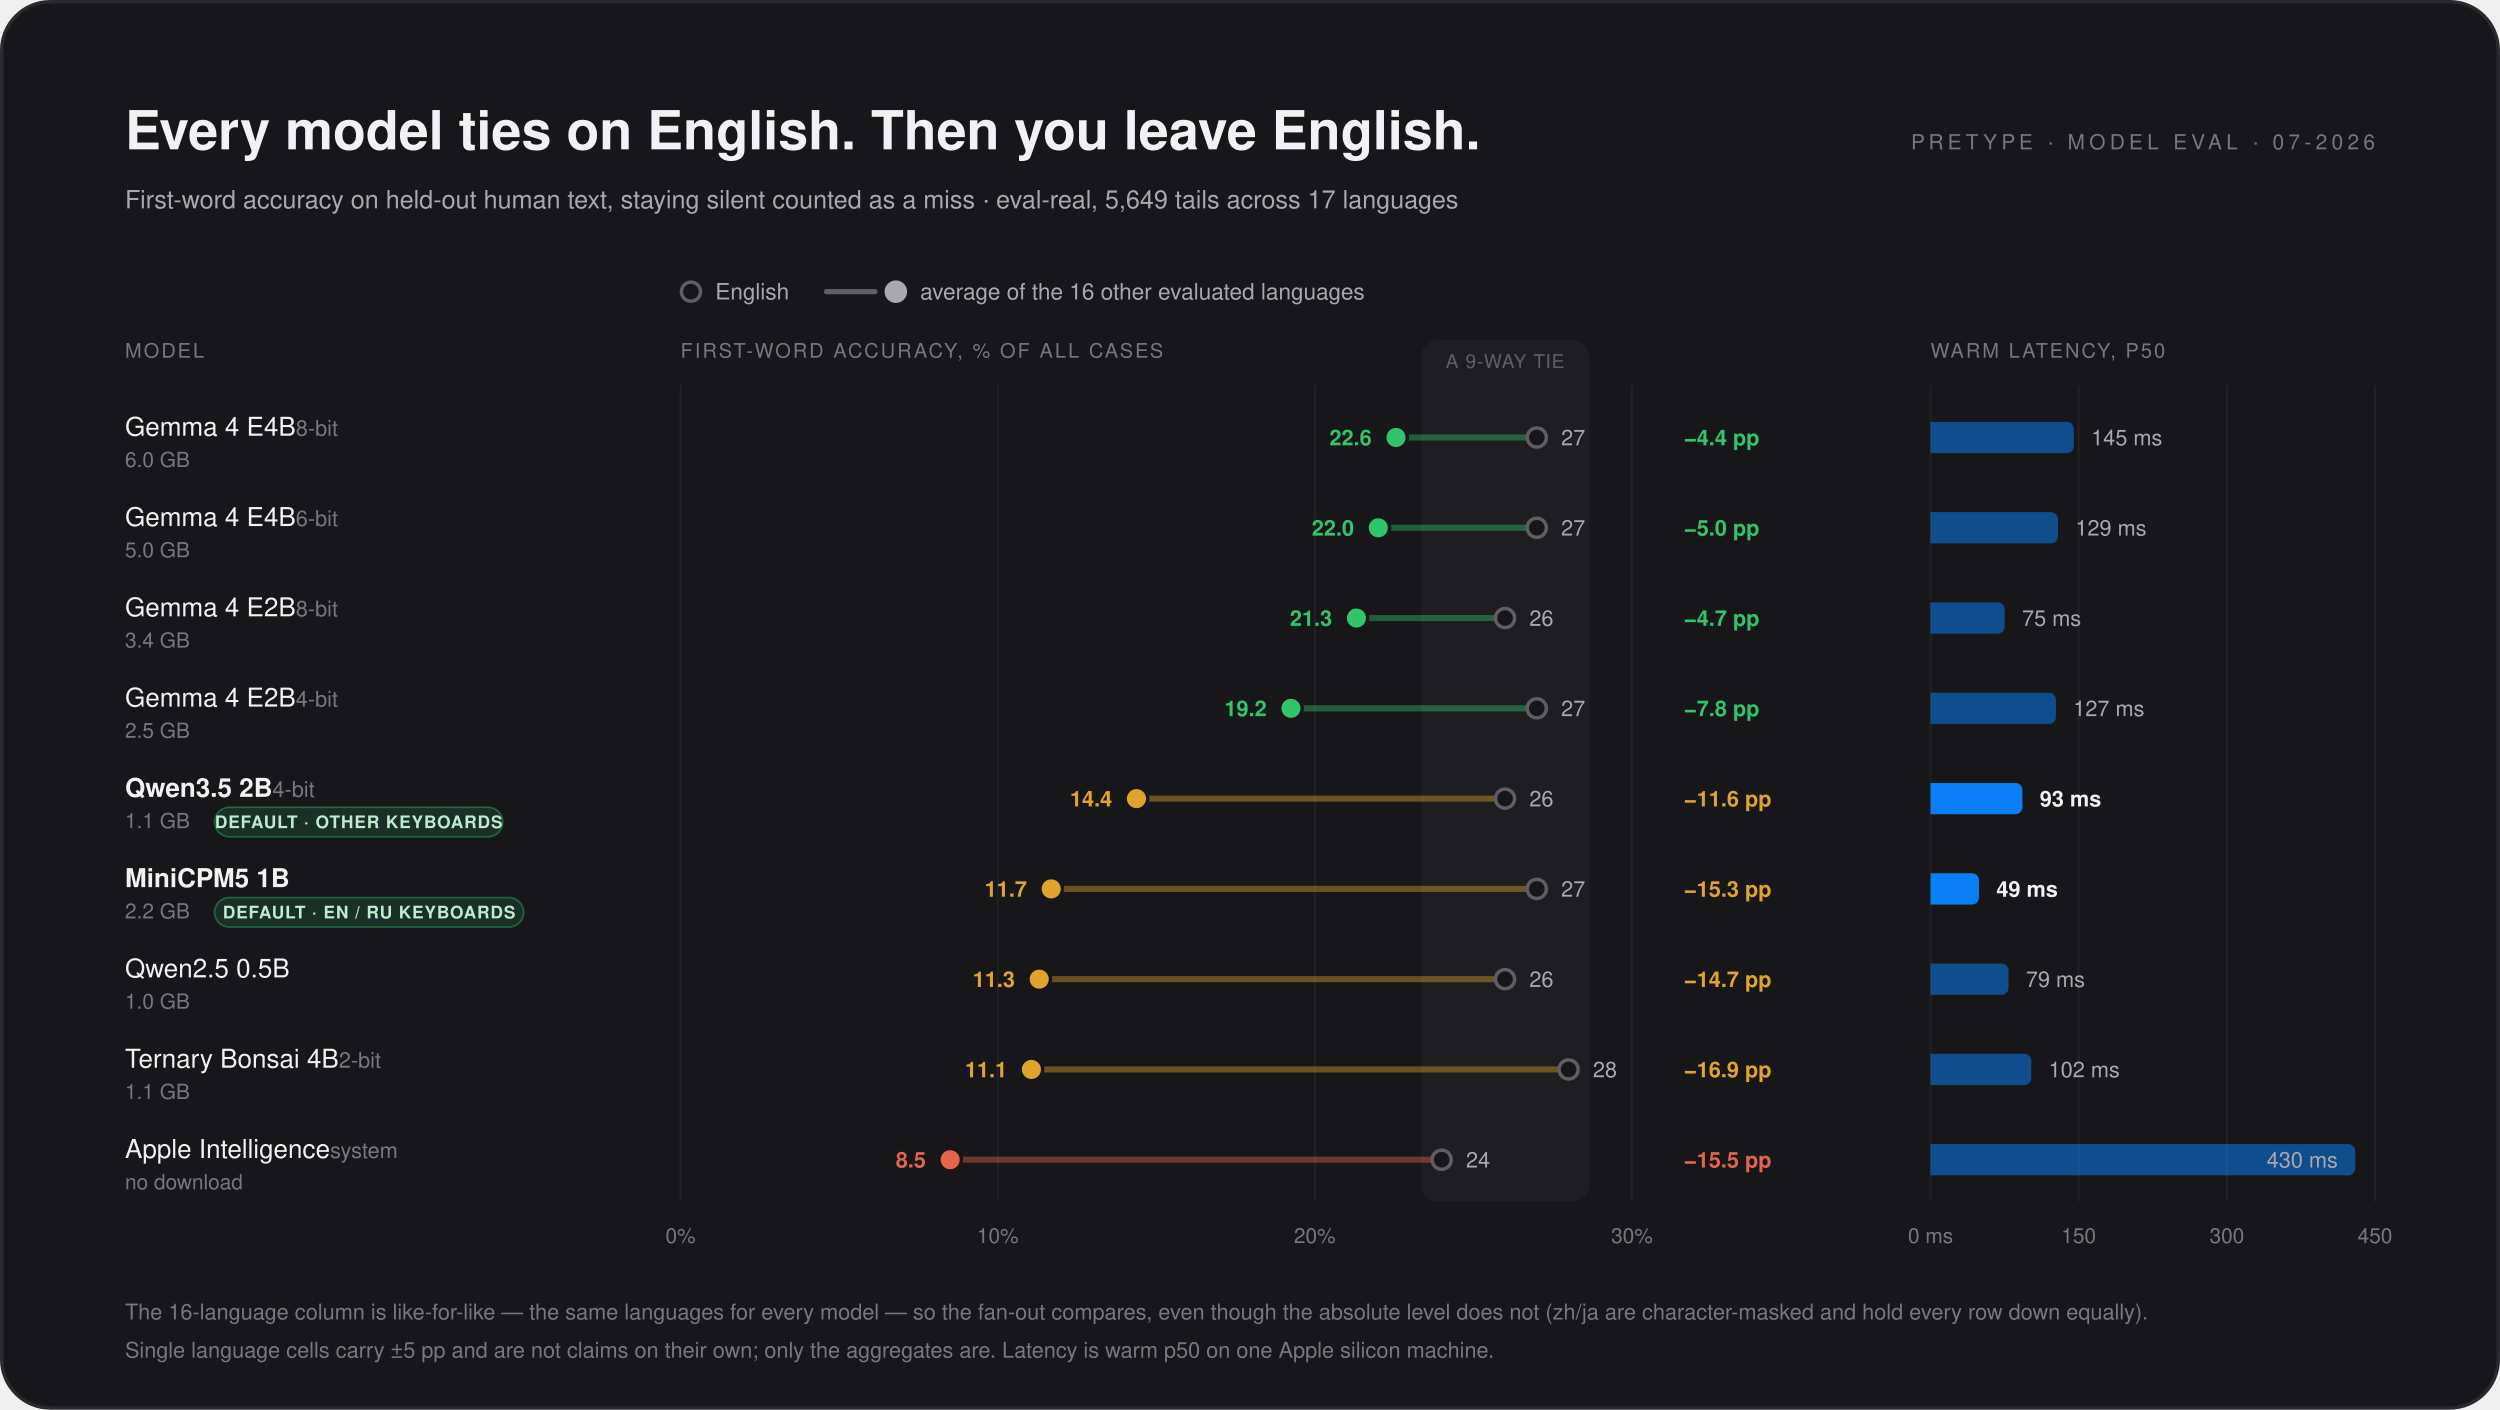
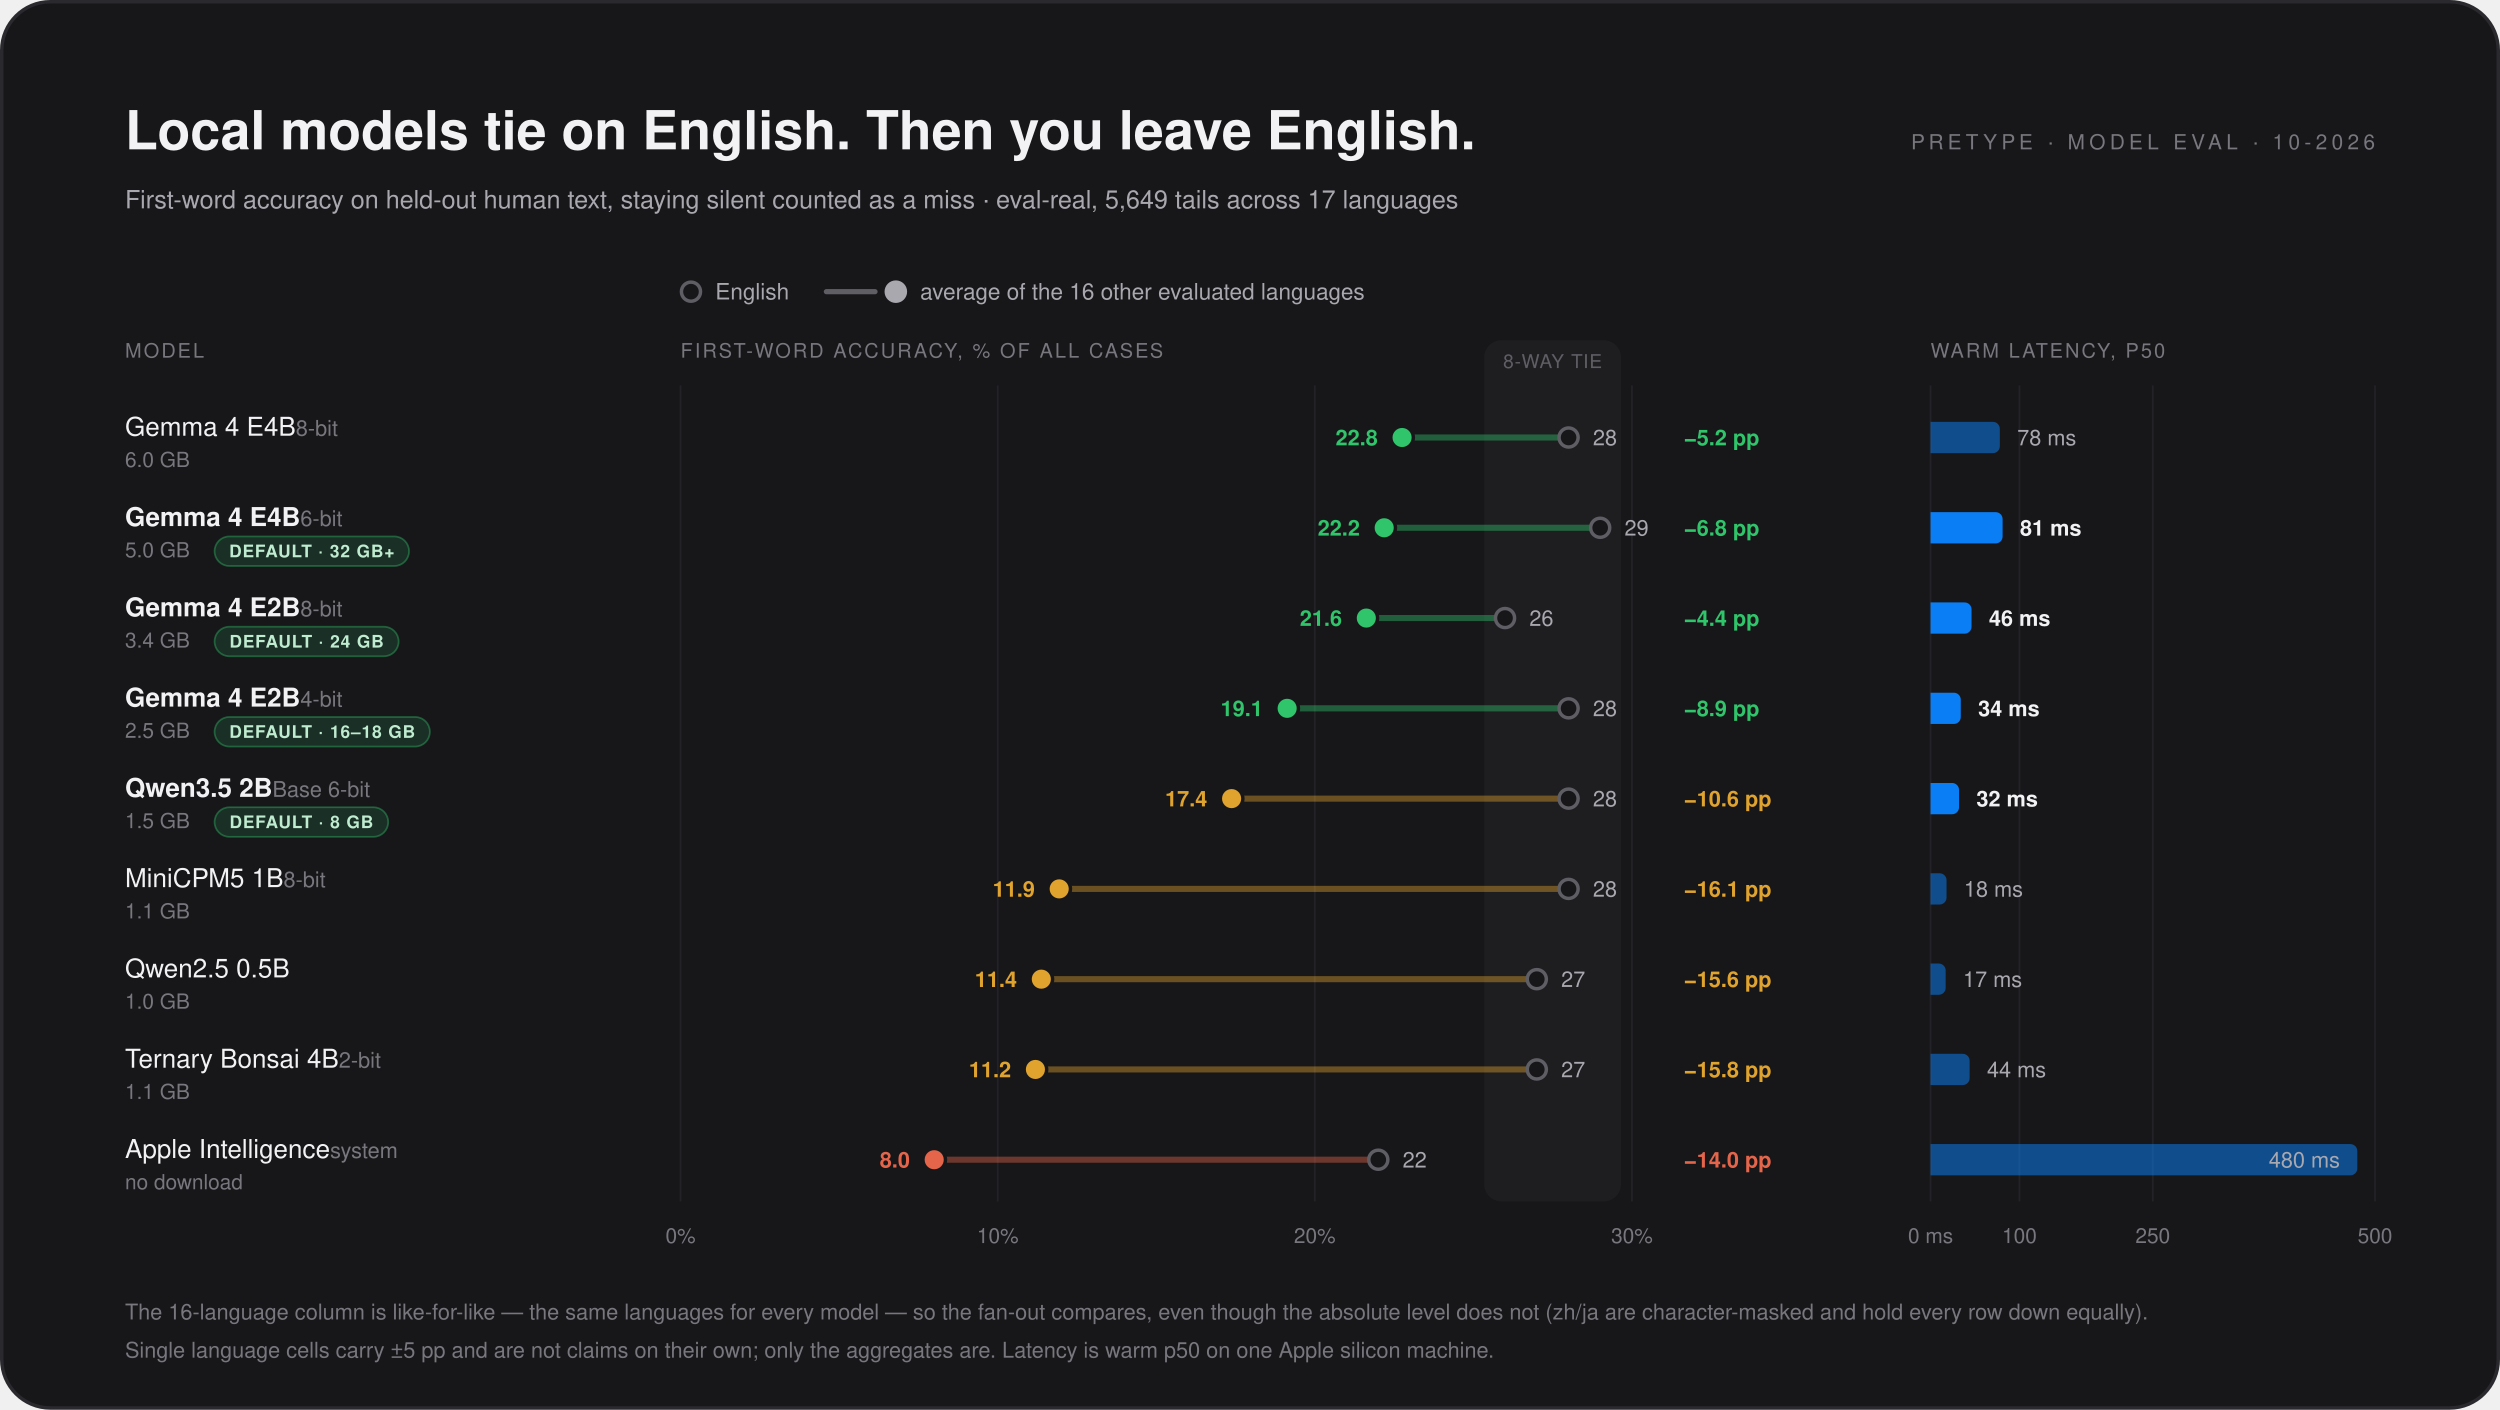
- <svg xmlns="http://www.w3.org/2000/svg" viewBox="0 0 1440 812" font-family="-apple-system,'SF Pro Text','Segoe UI',Helvetica,Arial,sans-serif" role="img" aria-label="Model catalog chart: on English all nine models score 24 to 28 percent first-word accuracy, a statistical tie; averaged over 16 other languages they fan out from 22.6 percent (Gemma 4 E4B) down to 8.5 percent (Apple Intelligence). Latency spans 49 ms to 430 ms.">
+ <svg xmlns="http://www.w3.org/2000/svg" viewBox="0 0 1440 812" font-family="-apple-system,'SF Pro Text','Segoe UI',Helvetica,Arial,sans-serif" role="img" aria-label="Model catalog chart: on English the 8 downloadable models score 26 to 29 percent first-word accuracy, a statistical tie, and Apple Intelligence 22 percent; averaged over 16 other languages they fan out from 22.8 percent (Gemma 4 E4B) down to 8.0 percent (Apple Intelligence). Latency spans 17 ms to 480 ms.">
  <rect x="1" y="1" width="1438" height="810" rx="28" fill="#17171A" stroke="#2A2A2E" stroke-width="2" />
-   <text x="72" y="86" font-size="31" font-weight="650" fill="#F2F2F4">Every model ties on English. Then you leave English.</text>
+   <text x="72" y="86" font-size="31" font-weight="650" fill="#F2F2F4">Local models tie on English. Then you leave English.</text>
  <text x="72" y="120" font-size="14.5" fill="#A8A8AE">First-word accuracy on held-out human text, staying silent counted as a miss · eval-real, 5,649 tails across 17 languages</text>
-   <text x="1368" y="86" font-size="12" letter-spacing="2.5" text-anchor="end" fill="#77777D">PRETYPE · MODEL EVAL · 07-2026</text>
+   <text x="1368" y="86" font-size="12" letter-spacing="2.5" text-anchor="end" fill="#77777D">PRETYPE · MODEL EVAL · 10-2026</text>
  <circle cx="398" cy="168" r="5.5" fill="#17171A" stroke="#5E5E64" stroke-width="2" />
  <text x="412" y="172.5" font-size="13" fill="#A8A8AE">English</text>
  <line x1="476" y1="168" x2="504" y2="168" stroke="#5E5E64" stroke-width="3" stroke-linecap="round" />
  <circle cx="516" cy="168" r="6.5" fill="#A8A8AE" />
  <text x="530" y="172.5" font-size="13" fill="#A8A8AE">average of the 16 other evaluated languages</text>
  <text x="72" y="206" font-size="11.5" letter-spacing="1.2" fill="#77777D">MODEL</text>
  <text x="392" y="206" font-size="11.5" letter-spacing="1.2" fill="#77777D">FIRST-WORD ACCURACY, % OF ALL CASES</text>
  <text x="1112" y="206" font-size="11.5" letter-spacing="1.2" fill="#77777D">WARM LATENCY, P50</text>
  <line x1="392.0" y1="222" x2="392.0" y2="692" stroke="#232327" stroke-width="1" />
  <text x="392.0" y="716" font-size="12" text-anchor="middle" fill="#77777D">0%</text>
  <line x1="574.7" y1="222" x2="574.7" y2="692" stroke="#232327" stroke-width="1" />
  <text x="574.7" y="716" font-size="12" text-anchor="middle" fill="#77777D">10%</text>
  <line x1="757.3" y1="222" x2="757.3" y2="692" stroke="#232327" stroke-width="1" />
  <text x="757.3" y="716" font-size="12" text-anchor="middle" fill="#77777D">20%</text>
  <line x1="940.0" y1="222" x2="940.0" y2="692" stroke="#232327" stroke-width="1" />
  <text x="940.0" y="716" font-size="12" text-anchor="middle" fill="#77777D">30%</text>
  <line x1="1112.0" y1="222" x2="1112.0" y2="692" stroke="#232327" stroke-width="1" />
  <text x="1112.0" y="716" font-size="12" text-anchor="middle" fill="#77777D">0 ms</text>
-   <line x1="1197.3" y1="222" x2="1197.3" y2="692" stroke="#232327" stroke-width="1" />
-   <text x="1197.3" y="716" font-size="12" text-anchor="middle" fill="#77777D">150</text>
-   <line x1="1282.7" y1="222" x2="1282.7" y2="692" stroke="#232327" stroke-width="1" />
-   <text x="1282.7" y="716" font-size="12" text-anchor="middle" fill="#77777D">300</text>
+   <line x1="1163.2" y1="222" x2="1163.2" y2="692" stroke="#232327" stroke-width="1" />
+   <text x="1163.2" y="716" font-size="12" text-anchor="middle" fill="#77777D">100</text>
+   <line x1="1240.0" y1="222" x2="1240.0" y2="692" stroke="#232327" stroke-width="1" />
+   <text x="1240.0" y="716" font-size="12" text-anchor="middle" fill="#77777D">250</text>
  <line x1="1368.0" y1="222" x2="1368.0" y2="692" stroke="#232327" stroke-width="1" />
-   <text x="1368.0" y="716" font-size="12" text-anchor="middle" fill="#77777D">450</text>
-   <rect x="818.4" y="196" width="97.1" height="496" rx="10" fill="#FFFFFF" fill-opacity="0.035" />
-   <text x="866.9" y="212" font-size="11" letter-spacing="0.5" text-anchor="middle" fill="#5E5E64">A 9-WAY TIE</text>
+   <text x="1368.0" y="716" font-size="12" text-anchor="middle" fill="#77777D">500</text>
+   <rect x="854.9" y="196" width="78.8" height="496" rx="10" fill="#FFFFFF" fill-opacity="0.035" />
+   <text x="894.3" y="212" font-size="11" letter-spacing="0.5" text-anchor="middle" fill="#5E5E64">8-WAY TIE</text>
  <text x="72" y="251" font-size="15" font-weight="500" fill="#F2F2F4">Gemma 4 E4B<tspan font-size="12.5" font-weight="400" fill="#77777D"> 8-bit</tspan>
  </text>
  <text x="72" y="269" font-size="12" fill="#77777D">6.0 GB</text>
-   <line x1="804.1" y1="252" x2="885.2" y2="252" stroke="#30C46B" stroke-opacity="0.42" stroke-width="3.5" stroke-linecap="round" />
-   <circle cx="885.2" cy="252" r="5.5" fill="#17171A" stroke="#5E5E64" stroke-width="2" />
-   <circle cx="804.1" cy="252" r="6.5" fill="#30C46B" stroke="#17171A" stroke-width="2" />
-   <text x="790.1" y="256.5" font-size="12.5" font-weight="600" text-anchor="end" fill="#30C46B">22.6</text>
-   <text x="899.2" y="256.5" font-size="12.5" fill="#A8A8AE">27</text>
-   <text x="970" y="256.5" font-size="12.5" font-weight="600" fill="#30C46B">−4.4 pp</text>
-   <path d="M 1112 243 h 78.5 a 4 4 0 0 1 4 4 v 10 a 4 4 0 0 1 -4 4 h -78.5 z" fill="#0A84FF" fill-opacity="0.5" />
-   <text x="1204.5" y="256.5" font-size="12.5" font-weight="400" text-anchor="start" fill="#A8A8AE">145 ms</text>
-   <text x="72" y="303" font-size="15" font-weight="500" fill="#F2F2F4">Gemma 4 E4B<tspan font-size="12.5" font-weight="400" fill="#77777D"> 6-bit</tspan>
+   <line x1="807.6" y1="252" x2="903.5" y2="252" stroke="#30C46B" stroke-opacity="0.42" stroke-width="3.5" stroke-linecap="round" />
+   <circle cx="903.5" cy="252" r="5.5" fill="#17171A" stroke="#5E5E64" stroke-width="2" />
+   <circle cx="807.6" cy="252" r="6.5" fill="#30C46B" stroke="#17171A" stroke-width="2" />
+   <text x="793.6" y="256.5" font-size="12.5" font-weight="600" text-anchor="end" fill="#30C46B">22.8</text>
+   <text x="917.5" y="256.5" font-size="12.5" fill="#A8A8AE">28</text>
+   <text x="970" y="256.5" font-size="12.5" font-weight="600" fill="#30C46B">−5.2 pp</text>
+   <path d="M 1112 243 h 35.9 a 4 4 0 0 1 4 4 v 10 a 4 4 0 0 1 -4 4 h -35.9 z" fill="#0A84FF" fill-opacity="0.5" />
+   <text x="1161.9" y="256.5" font-size="12.5" font-weight="400" text-anchor="start" fill="#A8A8AE">78 ms</text>
+   <text x="72" y="303" font-size="15" font-weight="650" fill="#F2F2F4">Gemma 4 E4B<tspan font-size="12.5" font-weight="400" fill="#77777D"> 6-bit</tspan>
  </text>
  <text x="72" y="321" font-size="12" fill="#77777D">5.0 GB</text>
-   <line x1="793.9" y1="304" x2="885.2" y2="304" stroke="#30C46B" stroke-opacity="0.42" stroke-width="3.5" stroke-linecap="round" />
-   <circle cx="885.2" cy="304" r="5.5" fill="#17171A" stroke="#5E5E64" stroke-width="2" />
-   <circle cx="793.9" cy="304" r="6.5" fill="#30C46B" stroke="#17171A" stroke-width="2" />
-   <text x="779.9" y="308.5" font-size="12.5" font-weight="600" text-anchor="end" fill="#30C46B">22.0</text>
-   <text x="899.2" y="308.5" font-size="12.5" fill="#A8A8AE">27</text>
-   <text x="970" y="308.5" font-size="12.5" font-weight="600" fill="#30C46B">−5.0 pp</text>
-   <path d="M 1112 295 h 69.4 a 4 4 0 0 1 4 4 v 10 a 4 4 0 0 1 -4 4 h -69.4 z" fill="#0A84FF" fill-opacity="0.5" />
-   <text x="1195.4" y="308.5" font-size="12.5" font-weight="400" text-anchor="start" fill="#A8A8AE">129 ms</text>
-   <text x="72" y="355" font-size="15" font-weight="500" fill="#F2F2F4">Gemma 4 E2B<tspan font-size="12.5" font-weight="400" fill="#77777D"> 8-bit</tspan>
+   <rect x="123.6" y="309" width="112.0" height="17" rx="8.5" fill="#30C46B" fill-opacity="0.14" stroke="#30C46B" stroke-opacity="0.4" stroke-width="1" />
+   <text x="179.6" y="321" font-size="10" font-weight="600" letter-spacing="0.5" text-anchor="middle" fill="#BFEBD0">DEFAULT · 32 GB+</text>
+   <line x1="797.3" y1="304" x2="921.7" y2="304" stroke="#30C46B" stroke-opacity="0.42" stroke-width="3.5" stroke-linecap="round" />
+   <circle cx="921.7" cy="304" r="5.5" fill="#17171A" stroke="#5E5E64" stroke-width="2" />
+   <circle cx="797.3" cy="304" r="6.5" fill="#30C46B" stroke="#17171A" stroke-width="2" />
+   <text x="783.3" y="308.5" font-size="12.5" font-weight="600" text-anchor="end" fill="#30C46B">22.2</text>
+   <text x="935.7" y="308.5" font-size="12.5" fill="#A8A8AE">29</text>
+   <text x="970" y="308.5" font-size="12.5" font-weight="600" fill="#30C46B">−6.8 pp</text>
+   <path d="M 1112 295 h 37.5 a 4 4 0 0 1 4 4 v 10 a 4 4 0 0 1 -4 4 h -37.5 z" fill="#0A84FF" fill-opacity="0.95" />
+   <text x="1163.5" y="308.5" font-size="12.5" font-weight="600" text-anchor="start" fill="#F2F2F4">81 ms</text>
+   <text x="72" y="355" font-size="15" font-weight="650" fill="#F2F2F4">Gemma 4 E2B<tspan font-size="12.5" font-weight="400" fill="#77777D"> 8-bit</tspan>
  </text>
  <text x="72" y="373" font-size="12" fill="#77777D">3.4 GB</text>
-   <line x1="781.3" y1="356" x2="866.9" y2="356" stroke="#30C46B" stroke-opacity="0.42" stroke-width="3.5" stroke-linecap="round" />
+   <rect x="123.6" y="361" width="106.0" height="17" rx="8.5" fill="#30C46B" fill-opacity="0.14" stroke="#30C46B" stroke-opacity="0.4" stroke-width="1" />
+   <text x="176.6" y="373" font-size="10" font-weight="600" letter-spacing="0.5" text-anchor="middle" fill="#BFEBD0">DEFAULT · 24 GB</text>
+   <line x1="787.0" y1="356" x2="866.9" y2="356" stroke="#30C46B" stroke-opacity="0.42" stroke-width="3.5" stroke-linecap="round" />
  <circle cx="866.9" cy="356" r="5.5" fill="#17171A" stroke="#5E5E64" stroke-width="2" />
-   <circle cx="781.3" cy="356" r="6.5" fill="#30C46B" stroke="#17171A" stroke-width="2" />
-   <text x="767.3" y="360.5" font-size="12.5" font-weight="600" text-anchor="end" fill="#30C46B">21.3</text>
+   <circle cx="787.0" cy="356" r="6.5" fill="#30C46B" stroke="#17171A" stroke-width="2" />
+   <text x="773.0" y="360.5" font-size="12.5" font-weight="600" text-anchor="end" fill="#30C46B">21.6</text>
  <text x="880.9" y="360.5" font-size="12.5" fill="#A8A8AE">26</text>
-   <text x="970" y="360.5" font-size="12.5" font-weight="600" fill="#30C46B">−4.7 pp</text>
-   <path d="M 1112 347 h 38.7 a 4 4 0 0 1 4 4 v 10 a 4 4 0 0 1 -4 4 h -38.7 z" fill="#0A84FF" fill-opacity="0.5" />
-   <text x="1164.7" y="360.5" font-size="12.5" font-weight="400" text-anchor="start" fill="#A8A8AE">75 ms</text>
-   <text x="72" y="407" font-size="15" font-weight="500" fill="#F2F2F4">Gemma 4 E2B<tspan font-size="12.5" font-weight="400" fill="#77777D"> 4-bit</tspan>
+   <text x="970" y="360.5" font-size="12.5" font-weight="600" fill="#30C46B">−4.4 pp</text>
+   <path d="M 1112 347 h 19.6 a 4 4 0 0 1 4 4 v 10 a 4 4 0 0 1 -4 4 h -19.6 z" fill="#0A84FF" fill-opacity="0.95" />
+   <text x="1145.6" y="360.5" font-size="12.5" font-weight="600" text-anchor="start" fill="#F2F2F4">46 ms</text>
+   <text x="72" y="407" font-size="15" font-weight="650" fill="#F2F2F4">Gemma 4 E2B<tspan font-size="12.5" font-weight="400" fill="#77777D"> 4-bit</tspan>
  </text>
  <text x="72" y="425" font-size="12" fill="#77777D">2.5 GB</text>
-   <line x1="743.6" y1="408" x2="885.2" y2="408" stroke="#30C46B" stroke-opacity="0.42" stroke-width="3.5" stroke-linecap="round" />
-   <circle cx="885.2" cy="408" r="5.5" fill="#17171A" stroke="#5E5E64" stroke-width="2" />
-   <circle cx="743.6" cy="408" r="6.5" fill="#30C46B" stroke="#17171A" stroke-width="2" />
-   <text x="729.6" y="412.5" font-size="12.5" font-weight="600" text-anchor="end" fill="#30C46B">19.2</text>
-   <text x="899.2" y="412.5" font-size="12.5" fill="#A8A8AE">27</text>
-   <text x="970" y="412.5" font-size="12.5" font-weight="600" fill="#30C46B">−7.8 pp</text>
-   <path d="M 1112 399 h 68.2 a 4 4 0 0 1 4 4 v 10 a 4 4 0 0 1 -4 4 h -68.2 z" fill="#0A84FF" fill-opacity="0.5" />
-   <text x="1194.2" y="412.5" font-size="12.5" font-weight="400" text-anchor="start" fill="#A8A8AE">127 ms</text>
-   <text x="72" y="459" font-size="15" font-weight="650" fill="#F2F2F4">Qwen3.5 2B<tspan font-size="12.5" font-weight="400" fill="#77777D"> 4-bit</tspan>
+   <rect x="123.6" y="413" width="124.0" height="17" rx="8.5" fill="#30C46B" fill-opacity="0.14" stroke="#30C46B" stroke-opacity="0.4" stroke-width="1" />
+   <text x="185.6" y="425" font-size="10" font-weight="600" letter-spacing="0.5" text-anchor="middle" fill="#BFEBD0">DEFAULT · 16–18 GB</text>
+   <line x1="741.4" y1="408" x2="903.5" y2="408" stroke="#30C46B" stroke-opacity="0.42" stroke-width="3.5" stroke-linecap="round" />
+   <circle cx="903.5" cy="408" r="5.5" fill="#17171A" stroke="#5E5E64" stroke-width="2" />
+   <circle cx="741.4" cy="408" r="6.5" fill="#30C46B" stroke="#17171A" stroke-width="2" />
+   <text x="727.4" y="412.5" font-size="12.5" font-weight="600" text-anchor="end" fill="#30C46B">19.1</text>
+   <text x="917.5" y="412.5" font-size="12.5" fill="#A8A8AE">28</text>
+   <text x="970" y="412.5" font-size="12.5" font-weight="600" fill="#30C46B">−8.9 pp</text>
+   <path d="M 1112 399 h 13.4 a 4 4 0 0 1 4 4 v 10 a 4 4 0 0 1 -4 4 h -13.4 z" fill="#0A84FF" fill-opacity="0.95" />
+   <text x="1139.4" y="412.5" font-size="12.5" font-weight="600" text-anchor="start" fill="#F2F2F4">34 ms</text>
+   <text x="72" y="459" font-size="15" font-weight="650" fill="#F2F2F4">Qwen3.5 2B<tspan font-size="12.5" font-weight="400" fill="#77777D"> Base 6-bit</tspan>
  </text>
-   <text x="72" y="477" font-size="12" fill="#77777D">1.1 GB</text>
-   <rect x="123.6" y="465" width="166.0" height="17" rx="8.5" fill="#30C46B" fill-opacity="0.14" stroke="#30C46B" stroke-opacity="0.4" stroke-width="1" />
-   <text x="206.6" y="477" font-size="10" font-weight="600" letter-spacing="0.5" text-anchor="middle" fill="#BFEBD0">DEFAULT · OTHER KEYBOARDS</text>
-   <line x1="654.6" y1="460" x2="866.9" y2="460" stroke="#E0A32E" stroke-opacity="0.42" stroke-width="3.5" stroke-linecap="round" />
-   <circle cx="866.9" cy="460" r="5.5" fill="#17171A" stroke="#5E5E64" stroke-width="2" />
-   <circle cx="654.6" cy="460" r="6.5" fill="#E0A32E" stroke="#17171A" stroke-width="2" />
-   <text x="640.6" y="464.5" font-size="12.5" font-weight="600" text-anchor="end" fill="#E0A32E">14.4</text>
-   <text x="880.9" y="464.5" font-size="12.5" fill="#A8A8AE">26</text>
-   <text x="970" y="464.5" font-size="12.5" font-weight="600" fill="#E0A32E">−11.6 pp</text>
-   <path d="M 1112 451 h 48.9 a 4 4 0 0 1 4 4 v 10 a 4 4 0 0 1 -4 4 h -48.9 z" fill="#0A84FF" fill-opacity="0.95" />
-   <text x="1174.9" y="464.5" font-size="12.5" font-weight="600" text-anchor="start" fill="#F2F2F4">93 ms</text>
-   <text x="72" y="511" font-size="15" font-weight="650" fill="#F2F2F4">MiniCPM5 1B</text>
-   <text x="72" y="529" font-size="12" fill="#77777D">2.2 GB</text>
-   <rect x="123.6" y="517" width="178.0" height="17" rx="8.5" fill="#30C46B" fill-opacity="0.14" stroke="#30C46B" stroke-opacity="0.4" stroke-width="1" />
-   <text x="212.6" y="529" font-size="10" font-weight="600" letter-spacing="0.5" text-anchor="middle" fill="#BFEBD0">DEFAULT · EN / RU KEYBOARDS</text>
-   <line x1="605.5" y1="512" x2="885.2" y2="512" stroke="#E0A32E" stroke-opacity="0.42" stroke-width="3.5" stroke-linecap="round" />
-   <circle cx="885.2" cy="512" r="5.5" fill="#17171A" stroke="#5E5E64" stroke-width="2" />
-   <circle cx="605.5" cy="512" r="6.5" fill="#E0A32E" stroke="#17171A" stroke-width="2" />
-   <text x="591.5" y="516.5" font-size="12.5" font-weight="600" text-anchor="end" fill="#E0A32E">11.7</text>
-   <text x="899.2" y="516.5" font-size="12.5" fill="#A8A8AE">27</text>
-   <text x="970" y="516.5" font-size="12.5" font-weight="600" fill="#E0A32E">−15.3 pp</text>
-   <path d="M 1112 503 h 23.9 a 4 4 0 0 1 4 4 v 10 a 4 4 0 0 1 -4 4 h -23.9 z" fill="#0A84FF" fill-opacity="0.95" />
-   <text x="1149.9" y="516.5" font-size="12.5" font-weight="600" text-anchor="start" fill="#F2F2F4">49 ms</text>
+   <text x="72" y="477" font-size="12" fill="#77777D">1.5 GB</text>
+   <rect x="123.6" y="465" width="100.0" height="17" rx="8.5" fill="#30C46B" fill-opacity="0.14" stroke="#30C46B" stroke-opacity="0.4" stroke-width="1" />
+   <text x="173.6" y="477" font-size="10" font-weight="600" letter-spacing="0.5" text-anchor="middle" fill="#BFEBD0">DEFAULT · 8 GB</text>
+   <line x1="709.4" y1="460" x2="903.5" y2="460" stroke="#E0A32E" stroke-opacity="0.42" stroke-width="3.5" stroke-linecap="round" />
+   <circle cx="903.5" cy="460" r="5.5" fill="#17171A" stroke="#5E5E64" stroke-width="2" />
+   <circle cx="709.4" cy="460" r="6.5" fill="#E0A32E" stroke="#17171A" stroke-width="2" />
+   <text x="695.4" y="464.5" font-size="12.5" font-weight="600" text-anchor="end" fill="#E0A32E">17.4</text>
+   <text x="917.5" y="464.5" font-size="12.5" fill="#A8A8AE">28</text>
+   <text x="970" y="464.5" font-size="12.5" font-weight="600" fill="#E0A32E">−10.6 pp</text>
+   <path d="M 1112 451 h 12.4 a 4 4 0 0 1 4 4 v 10 a 4 4 0 0 1 -4 4 h -12.4 z" fill="#0A84FF" fill-opacity="0.95" />
+   <text x="1138.4" y="464.5" font-size="12.5" font-weight="600" text-anchor="start" fill="#F2F2F4">32 ms</text>
+   <text x="72" y="511" font-size="15" font-weight="500" fill="#F2F2F4">MiniCPM5 1B<tspan font-size="12.5" font-weight="400" fill="#77777D"> 8-bit</tspan>
+   </text>
+   <text x="72" y="529" font-size="12" fill="#77777D">1.1 GB</text>
+   <line x1="610.1" y1="512" x2="903.5" y2="512" stroke="#E0A32E" stroke-opacity="0.42" stroke-width="3.5" stroke-linecap="round" />
+   <circle cx="903.5" cy="512" r="5.5" fill="#17171A" stroke="#5E5E64" stroke-width="2" />
+   <circle cx="610.1" cy="512" r="6.5" fill="#E0A32E" stroke="#17171A" stroke-width="2" />
+   <text x="596.1" y="516.5" font-size="12.5" font-weight="600" text-anchor="end" fill="#E0A32E">11.9</text>
+   <text x="917.5" y="516.5" font-size="12.5" fill="#A8A8AE">28</text>
+   <text x="970" y="516.5" font-size="12.5" font-weight="600" fill="#E0A32E">−16.1 pp</text>
+   <path d="M 1112 503 h 5.2 a 4 4 0 0 1 4 4 v 10 a 4 4 0 0 1 -4 4 h -5.2 z" fill="#0A84FF" fill-opacity="0.5" />
+   <text x="1131.2" y="516.5" font-size="12.5" font-weight="400" text-anchor="start" fill="#A8A8AE">18 ms</text>
  <text x="72" y="563" font-size="15" font-weight="500" fill="#F2F2F4">Qwen2.5 0.5B</text>
  <text x="72" y="581" font-size="12" fill="#77777D">1.0 GB</text>
-   <line x1="598.6" y1="564" x2="866.9" y2="564" stroke="#E0A32E" stroke-opacity="0.42" stroke-width="3.5" stroke-linecap="round" />
-   <circle cx="866.9" cy="564" r="5.5" fill="#17171A" stroke="#5E5E64" stroke-width="2" />
-   <circle cx="598.6" cy="564" r="6.5" fill="#E0A32E" stroke="#17171A" stroke-width="2" />
-   <text x="584.6" y="568.5" font-size="12.5" font-weight="600" text-anchor="end" fill="#E0A32E">11.3</text>
-   <text x="880.9" y="568.5" font-size="12.5" fill="#A8A8AE">26</text>
-   <text x="970" y="568.5" font-size="12.5" font-weight="600" fill="#E0A32E">−14.7 pp</text>
-   <path d="M 1112 555 h 40.9 a 4 4 0 0 1 4 4 v 10 a 4 4 0 0 1 -4 4 h -40.9 z" fill="#0A84FF" fill-opacity="0.5" />
-   <text x="1166.9" y="568.5" font-size="12.5" font-weight="400" text-anchor="start" fill="#A8A8AE">79 ms</text>
+   <line x1="599.8" y1="564" x2="885.2" y2="564" stroke="#E0A32E" stroke-opacity="0.42" stroke-width="3.5" stroke-linecap="round" />
+   <circle cx="885.2" cy="564" r="5.5" fill="#17171A" stroke="#5E5E64" stroke-width="2" />
+   <circle cx="599.8" cy="564" r="6.5" fill="#E0A32E" stroke="#17171A" stroke-width="2" />
+   <text x="585.8" y="568.5" font-size="12.5" font-weight="600" text-anchor="end" fill="#E0A32E">11.4</text>
+   <text x="899.2" y="568.5" font-size="12.5" fill="#A8A8AE">27</text>
+   <text x="970" y="568.5" font-size="12.5" font-weight="600" fill="#E0A32E">−15.6 pp</text>
+   <path d="M 1112 555 h 4.7 a 4 4 0 0 1 4 4 v 10 a 4 4 0 0 1 -4 4 h -4.7 z" fill="#0A84FF" fill-opacity="0.5" />
+   <text x="1130.7" y="568.5" font-size="12.5" font-weight="400" text-anchor="start" fill="#A8A8AE">17 ms</text>
  <text x="72" y="615" font-size="15" font-weight="500" fill="#F2F2F4">Ternary Bonsai 4B<tspan font-size="12.5" font-weight="400" fill="#77777D"> 2-bit</tspan>
  </text>
  <text x="72" y="633" font-size="12" fill="#77777D">1.1 GB</text>
-   <line x1="594.1" y1="616" x2="903.5" y2="616" stroke="#E0A32E" stroke-opacity="0.42" stroke-width="3.5" stroke-linecap="round" />
-   <circle cx="903.5" cy="616" r="5.5" fill="#17171A" stroke="#5E5E64" stroke-width="2" />
-   <circle cx="594.1" cy="616" r="6.5" fill="#E0A32E" stroke="#17171A" stroke-width="2" />
-   <text x="580.1" y="620.5" font-size="12.5" font-weight="600" text-anchor="end" fill="#E0A32E">11.1</text>
-   <text x="917.5" y="620.5" font-size="12.5" fill="#A8A8AE">28</text>
-   <text x="970" y="620.5" font-size="12.5" font-weight="600" fill="#E0A32E">−16.9 pp</text>
-   <path d="M 1112 607 h 54.0 a 4 4 0 0 1 4 4 v 10 a 4 4 0 0 1 -4 4 h -54.0 z" fill="#0A84FF" fill-opacity="0.5" />
-   <text x="1180.0" y="620.5" font-size="12.5" font-weight="400" text-anchor="start" fill="#A8A8AE">102 ms</text>
+   <line x1="596.4" y1="616" x2="885.2" y2="616" stroke="#E0A32E" stroke-opacity="0.42" stroke-width="3.5" stroke-linecap="round" />
+   <circle cx="885.2" cy="616" r="5.5" fill="#17171A" stroke="#5E5E64" stroke-width="2" />
+   <circle cx="596.4" cy="616" r="6.5" fill="#E0A32E" stroke="#17171A" stroke-width="2" />
+   <text x="582.4" y="620.5" font-size="12.5" font-weight="600" text-anchor="end" fill="#E0A32E">11.2</text>
+   <text x="899.2" y="620.5" font-size="12.5" fill="#A8A8AE">27</text>
+   <text x="970" y="620.5" font-size="12.5" font-weight="600" fill="#E0A32E">−15.8 pp</text>
+   <path d="M 1112 607 h 18.5 a 4 4 0 0 1 4 4 v 10 a 4 4 0 0 1 -4 4 h -18.5 z" fill="#0A84FF" fill-opacity="0.5" />
+   <text x="1144.5" y="620.5" font-size="12.5" font-weight="400" text-anchor="start" fill="#A8A8AE">44 ms</text>
  <text x="72" y="667" font-size="15" font-weight="500" fill="#F2F2F4">Apple Intelligence<tspan font-size="12.5" font-weight="400" fill="#77777D"> system</tspan>
  </text>
  <text x="72" y="685" font-size="12" fill="#77777D">no download</text>
-   <line x1="547.3" y1="668" x2="830.4" y2="668" stroke="#E5654B" stroke-opacity="0.42" stroke-width="3.5" stroke-linecap="round" />
-   <circle cx="830.4" cy="668" r="5.5" fill="#17171A" stroke="#5E5E64" stroke-width="2" />
-   <circle cx="547.3" cy="668" r="6.5" fill="#E5654B" stroke="#17171A" stroke-width="2" />
-   <text x="533.3" y="672.5" font-size="12.5" font-weight="600" text-anchor="end" fill="#E5654B">8.5</text>
-   <text x="844.4" y="672.5" font-size="12.5" fill="#A8A8AE">24</text>
-   <text x="970" y="672.5" font-size="12.5" font-weight="600" fill="#E5654B">−15.5 pp</text>
-   <path d="M 1112 659 h 240.6 a 4 4 0 0 1 4 4 v 10 a 4 4 0 0 1 -4 4 h -240.6 z" fill="#0A84FF" fill-opacity="0.5" />
-   <text x="1346.6" y="672.5" font-size="12.5" font-weight="400" text-anchor="end" fill="#A8A8AE">430 ms</text>
+   <line x1="538.1" y1="668" x2="793.9" y2="668" stroke="#E5654B" stroke-opacity="0.42" stroke-width="3.5" stroke-linecap="round" />
+   <circle cx="793.9" cy="668" r="5.5" fill="#17171A" stroke="#5E5E64" stroke-width="2" />
+   <circle cx="538.1" cy="668" r="6.5" fill="#E5654B" stroke="#17171A" stroke-width="2" />
+   <text x="524.1" y="672.5" font-size="12.5" font-weight="600" text-anchor="end" fill="#E5654B">8.0</text>
+   <text x="807.9" y="672.5" font-size="12.5" fill="#A8A8AE">22</text>
+   <text x="970" y="672.5" font-size="12.5" font-weight="600" fill="#E5654B">−14.0 pp</text>
+   <path d="M 1112 659 h 241.8 a 4 4 0 0 1 4 4 v 10 a 4 4 0 0 1 -4 4 h -241.8 z" fill="#0A84FF" fill-opacity="0.5" />
+   <text x="1347.8" y="672.5" font-size="12.5" font-weight="400" text-anchor="end" fill="#A8A8AE">480 ms</text>
  <text x="72" y="760" font-size="12.5" fill="#77777D">The 16-language column is like-for-like — the same languages for every model — so the fan-out compares, even though the absolute level does not (zh/ja are character-masked and hold every row down equally).</text>
  <text x="72" y="782" font-size="12.5" fill="#77777D">Single language cells carry ±5 pp and are not claims on their own; only the aggregates are. Latency is warm p50 on one Apple silicon machine.</text>
</svg>
